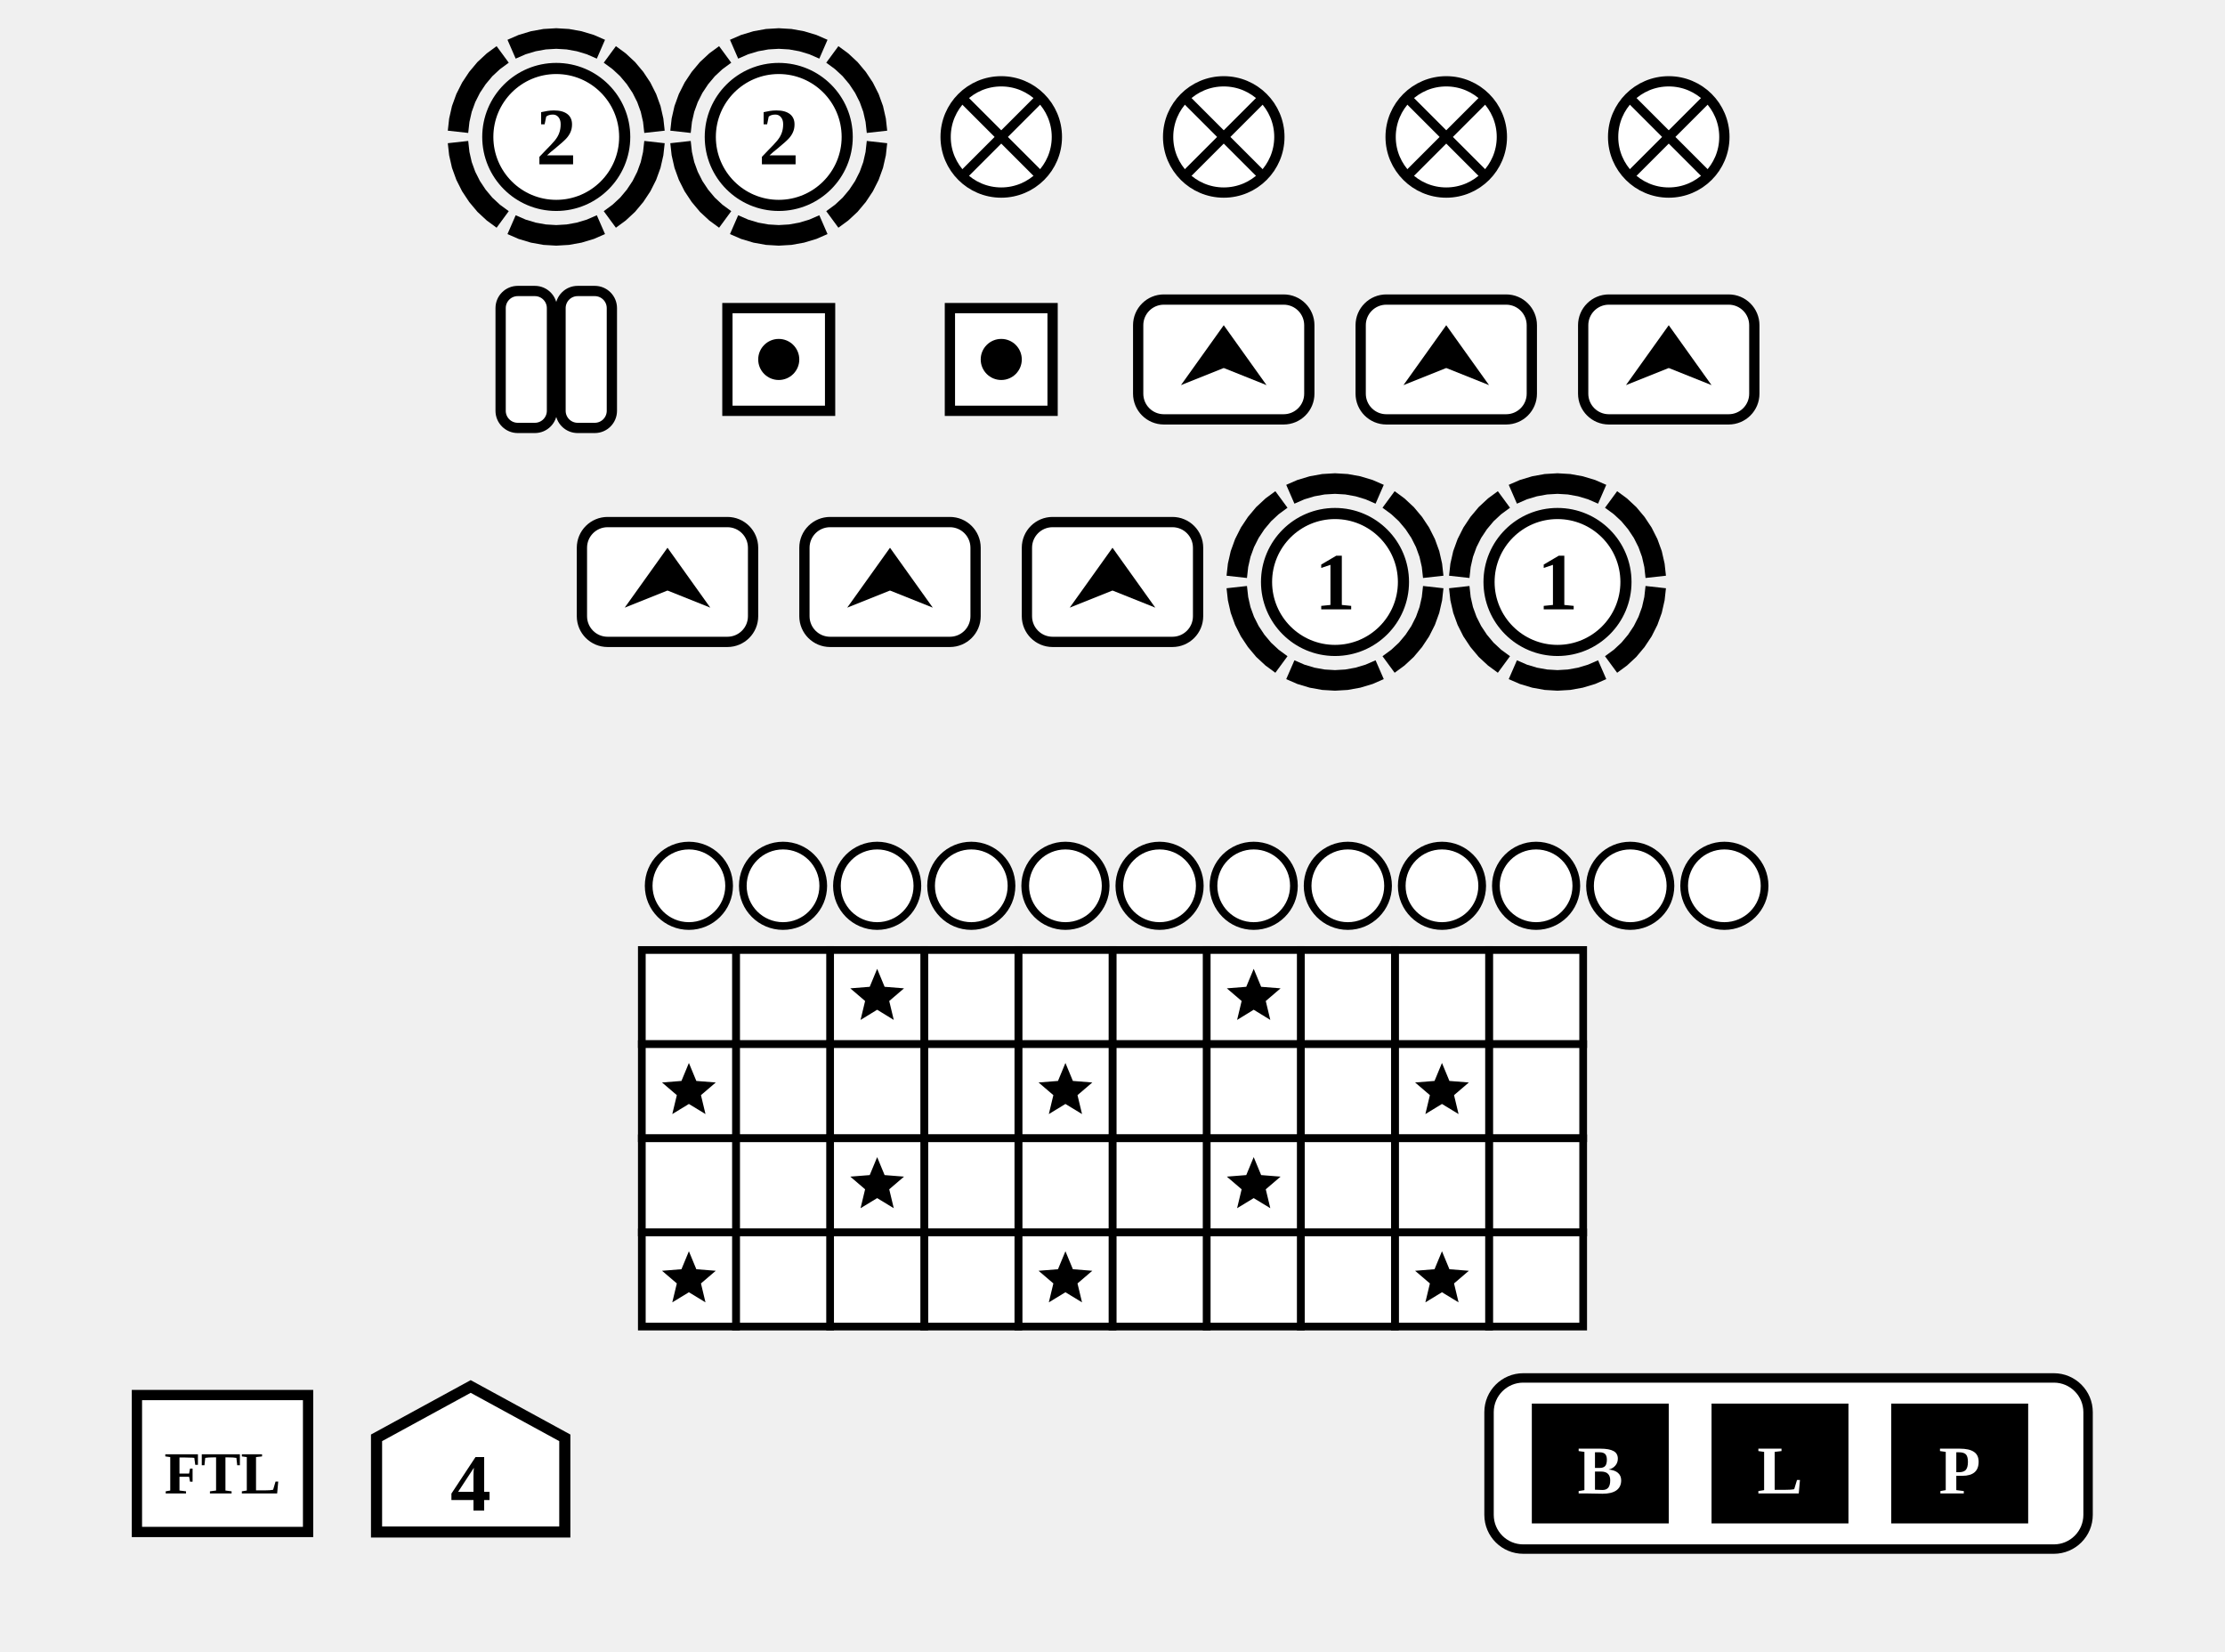
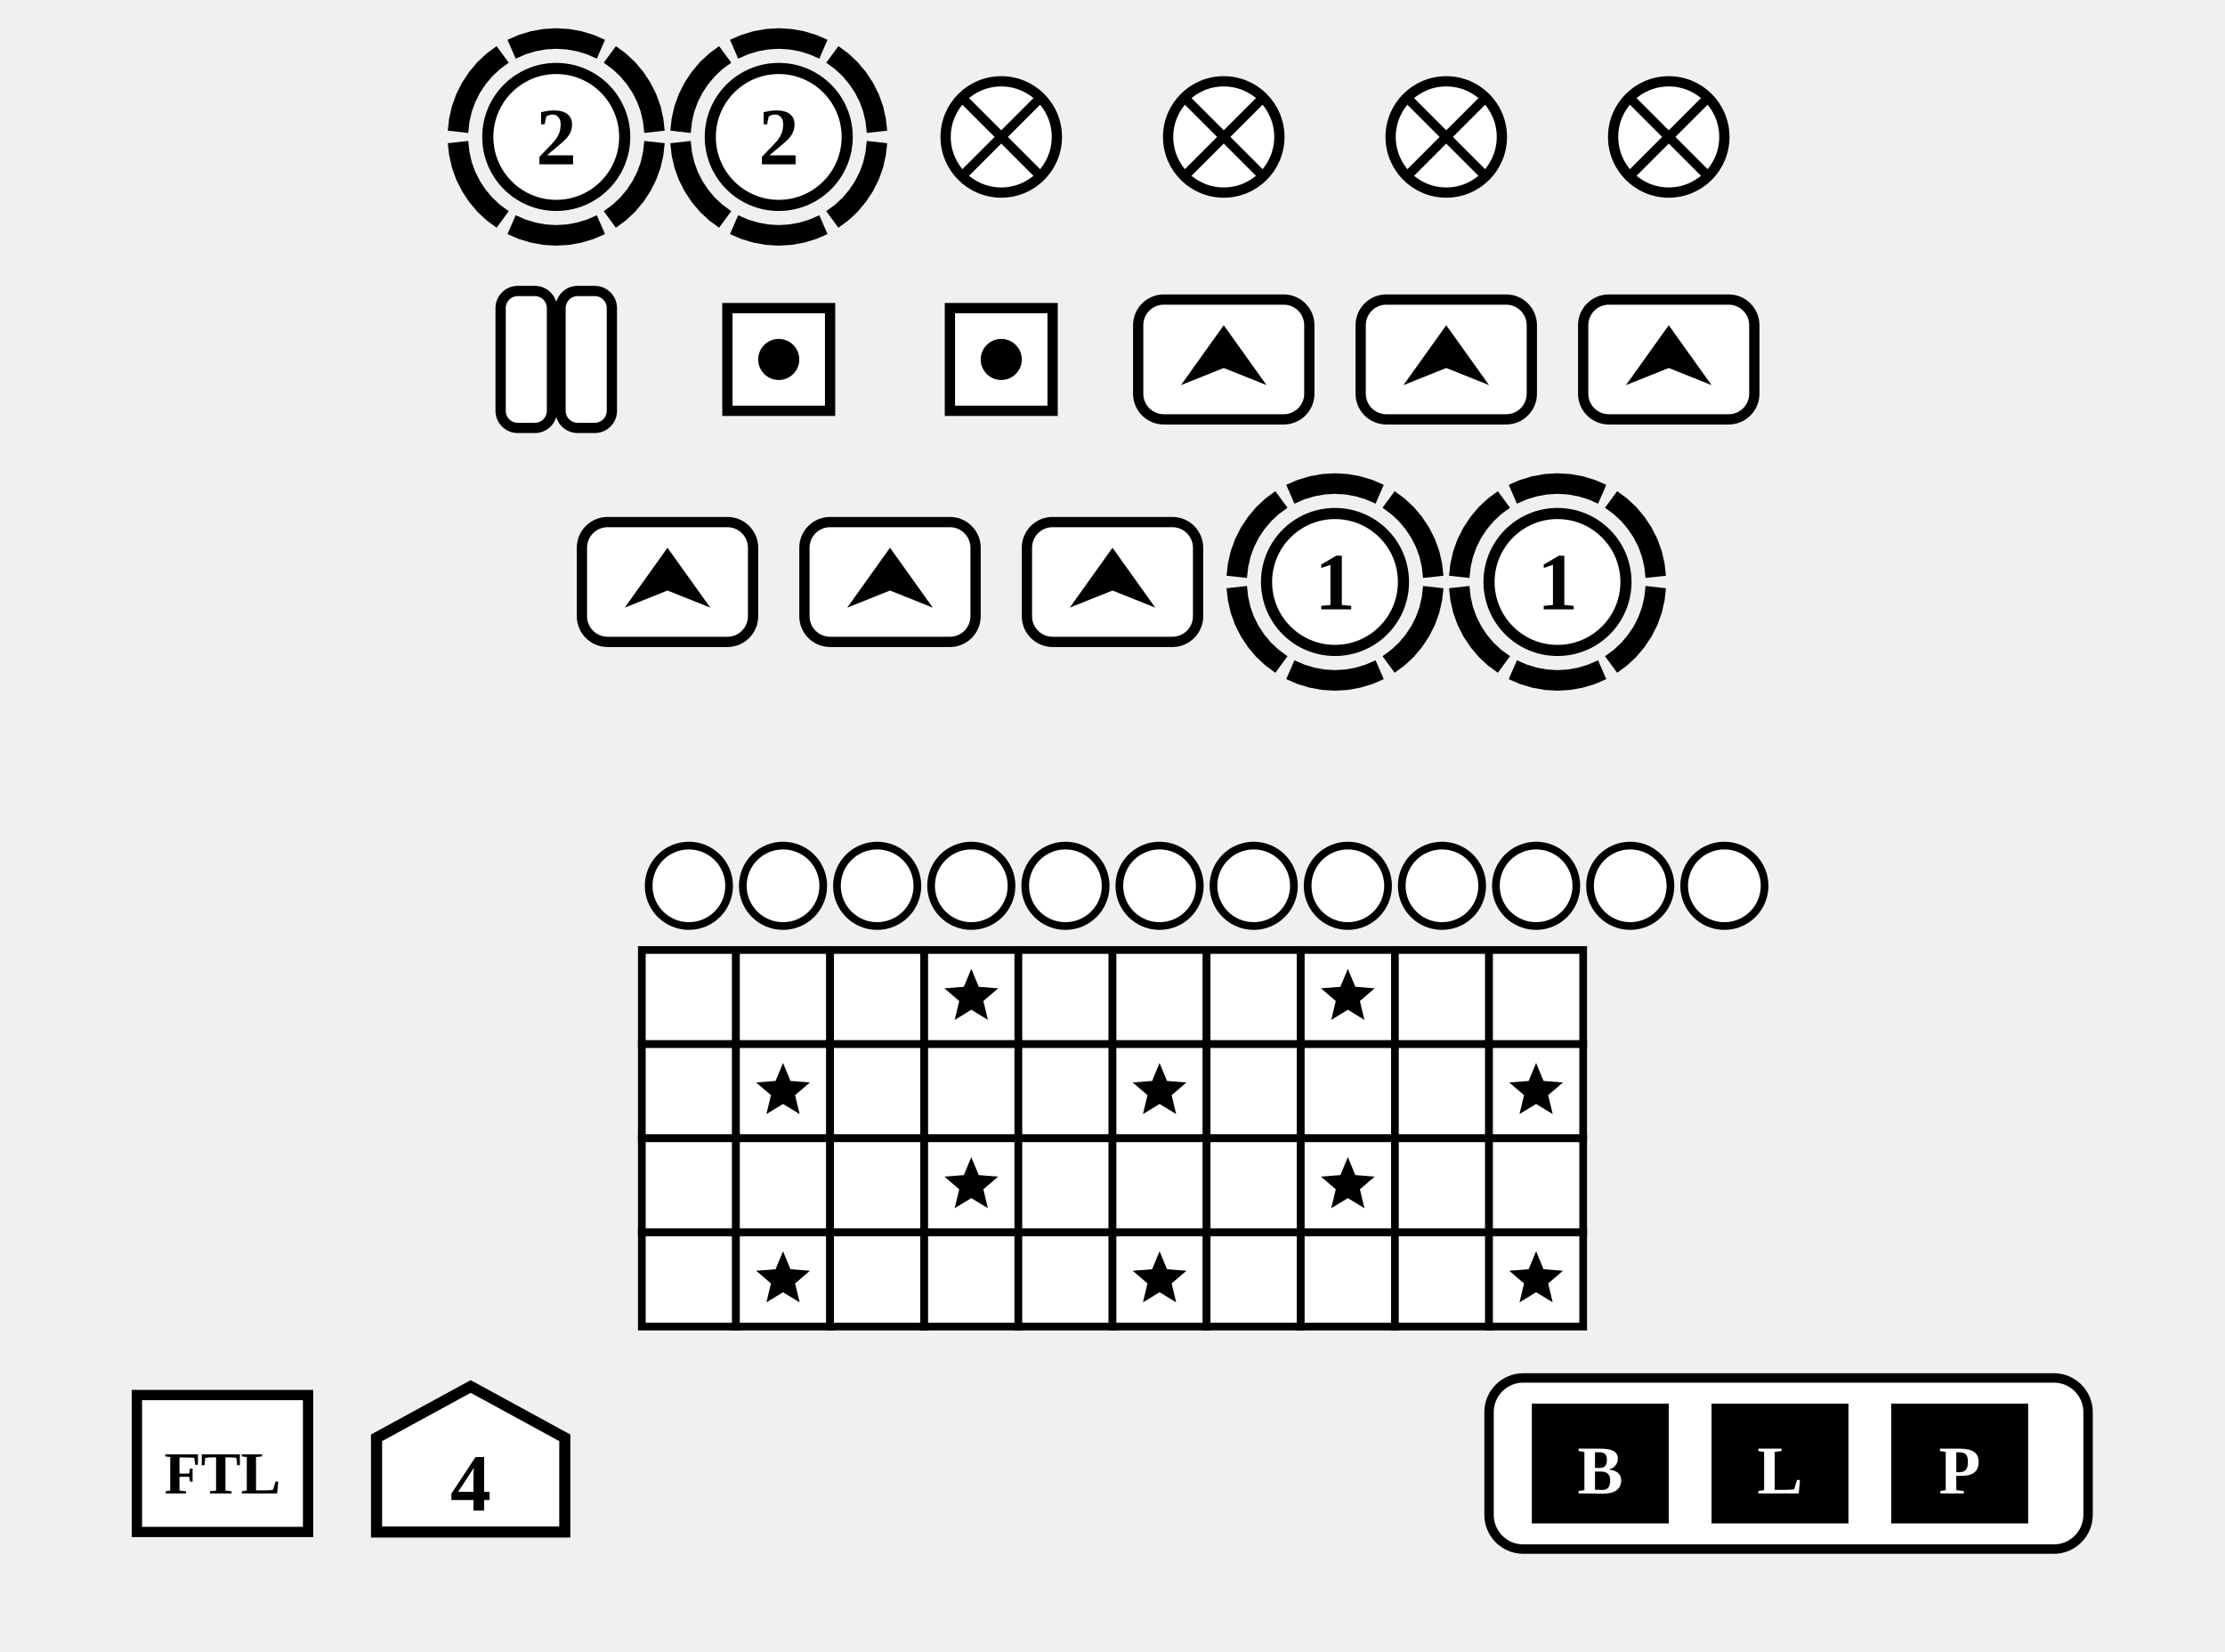
<svg xmlns="http://www.w3.org/2000/svg" viewBox="0 0 260 193" class="ssd">
  <circle cx="65" cy="16" r="8" fill="white" stroke="black" stroke-width="1.3" data-ref="system:s3" />
  <text x="65" y="19.2" font-size="9.5" text-anchor="middle" fill="black" font-weight="700" data-ref="system:s3">2</text>
  <path d="M59.78 5.75 L61.02 5.21 L62.32 4.82 L63.65 4.58 L65 4.5 L66.35 4.58 L67.68 4.82 L68.98 5.21 L70.22 5.75" fill="none" stroke="black" stroke-width="2.4" data-ref="system:s3" />
  <path d="M71.26 6.36 L72.35 7.16 L73.34 8.08 L74.21 9.12 L74.96 10.25 L75.57 11.46 L76.03 12.73 L76.33 14.05 L76.48 15.4" fill="none" stroke="black" stroke-width="2.4" data-ref="system:s3" />
  <path d="M76.48 16.6 L76.33 17.95 L76.03 19.27 L75.57 20.54 L74.96 21.75 L74.21 22.88 L73.34 23.92 L72.35 24.84 L71.26 25.64" fill="none" stroke="black" stroke-width="2.4" data-ref="system:s3" />
  <path d="M70.22 26.25 L68.98 26.79 L67.68 27.18 L66.35 27.42 L65 27.5 L63.65 27.42 L62.32 27.18 L61.02 26.79 L59.78 26.25" fill="none" stroke="black" stroke-width="2.4" data-ref="system:s3" />
  <path d="M58.74 25.64 L57.65 24.84 L56.66 23.92 L55.79 22.88 L55.04 21.75 L54.43 20.54 L53.97 19.27 L53.67 17.95 L53.52 16.6" fill="none" stroke="black" stroke-width="2.4" data-ref="system:s3" />
  <path d="M53.52 15.4 L53.67 14.05 L53.97 12.73 L54.43 11.46 L55.04 10.25 L55.79 9.12 L56.66 8.08 L57.65 7.16 L58.74 6.36" fill="none" stroke="black" stroke-width="2.4" data-ref="system:s3" />
  <circle cx="91" cy="16" r="8" fill="white" stroke="black" stroke-width="1.3" data-ref="system:s4" />
  <text x="91" y="19.2" font-size="9.5" text-anchor="middle" fill="black" font-weight="700" data-ref="system:s4">2</text>
  <path d="M85.78 5.75 L87.02 5.21 L88.32 4.82 L89.65 4.58 L91 4.5 L92.35 4.58 L93.68 4.82 L94.98 5.21 L96.22 5.75" fill="none" stroke="black" stroke-width="2.4" data-ref="system:s4" />
  <path d="M97.26 6.36 L98.35 7.16 L99.34 8.08 L100.21 9.12 L100.96 10.25 L101.57 11.46 L102.03 12.73 L102.33 14.05 L102.48 15.4" fill="none" stroke="black" stroke-width="2.4" data-ref="system:s4" />
  <path d="M102.48 16.6 L102.33 17.95 L102.03 19.27 L101.57 20.54 L100.96 21.75 L100.21 22.88 L99.34 23.92 L98.35 24.84 L97.26 25.64" fill="none" stroke="black" stroke-width="2.4" data-ref="system:s4" />
  <path d="M96.22 26.25 L94.98 26.79 L93.68 27.18 L92.35 27.42 L91 27.5 L89.65 27.42 L88.32 27.18 L87.02 26.79 L85.78 26.25" fill="none" stroke="black" stroke-width="2.4" data-ref="system:s4" />
  <path d="M84.74 25.64 L83.65 24.84 L82.66 23.92 L81.79 22.88 L81.04 21.75 L80.43 20.54 L79.97 19.27 L79.67 17.95 L79.52 16.6" fill="none" stroke="black" stroke-width="2.4" data-ref="system:s4" />
  <path d="M79.52 15.4 L79.67 14.05 L79.97 12.73 L80.43 11.46 L81.04 10.25 L81.79 9.12 L82.66 8.08 L83.65 7.16 L84.74 6.36" fill="none" stroke="black" stroke-width="2.4" data-ref="system:s4" />
  <circle cx="117" cy="16" r="6.5" fill="white" stroke="black" stroke-width="1.2" data-ref="system:s5" />
  <path d="M112.5 11.5 L121.5 20.5 M121.5 11.5 L112.5 20.5" fill="none" stroke="black" stroke-width="1.1" data-ref="system:s5" />
  <circle cx="143" cy="16" r="6.5" fill="white" stroke="black" stroke-width="1.2" data-ref="system:s6" />
  <path d="M138.5 11.5 L147.5 20.5 M147.5 11.5 L138.5 20.5" fill="none" stroke="black" stroke-width="1.1" data-ref="system:s6" />
  <circle cx="169" cy="16" r="6.5" fill="white" stroke="black" stroke-width="1.2" data-ref="system:s7" />
  <path d="M164.5 11.5 L173.5 20.5 M173.5 11.5 L164.5 20.5" fill="none" stroke="black" stroke-width="1.1" data-ref="system:s7" />
  <circle cx="195" cy="16" r="6.5" fill="white" stroke="black" stroke-width="1.2" data-ref="system:s8" />
  <path d="M190.5 11.5 L199.5 20.5 M199.5 11.5 L190.5 20.5" fill="none" stroke="black" stroke-width="1.1" data-ref="system:s8" />
  <rect x="58.5" y="34" width="6" height="16" rx="2" fill="white" stroke="black" stroke-width="1.2" data-ref="system:s9" />
  <rect x="65.5" y="34" width="6" height="16" rx="2" fill="white" stroke="black" stroke-width="1.2" data-ref="system:s9" />
  <rect x="85" y="36" width="12" height="12" fill="white" stroke="black" stroke-width="1.2" data-ref="system:s10" />
  <circle cx="91" cy="42" r="2.4" fill="black" stroke="none" stroke-width="0" data-ref="system:s10" />
  <rect x="111" y="36" width="12" height="12" fill="white" stroke="black" stroke-width="1.2" data-ref="system:s11" />
  <circle cx="117" cy="42" r="2.4" fill="black" stroke="none" stroke-width="0" data-ref="system:s11" />
  <rect x="133" y="35" width="20" height="14" rx="3" fill="white" stroke="black" stroke-width="1.2" data-ref="system:s12" />
  <path d="M138 45 L143 38 L148 45 L143 43 Z" fill="black" stroke="none" stroke-width="0" data-ref="system:s12" />
  <rect x="159" y="35" width="20" height="14" rx="3" fill="white" stroke="black" stroke-width="1.2" data-ref="system:s13" />
  <path d="M164 45 L169 38 L174 45 L169 43 Z" fill="black" stroke="none" stroke-width="0" data-ref="system:s13" />
  <rect x="185" y="35" width="20" height="14" rx="3" fill="white" stroke="black" stroke-width="1.2" data-ref="system:s14" />
  <path d="M190 45 L195 38 L200 45 L195 43 Z" fill="black" stroke="none" stroke-width="0" data-ref="system:s14" />
  <rect x="68" y="61" width="20" height="14" rx="3" fill="white" stroke="black" stroke-width="1.2" data-ref="system:s15" />
  <path d="M73 71 L78 64 L83 71 L78 69 Z" fill="black" stroke="none" stroke-width="0" data-ref="system:s15" />
  <rect x="94" y="61" width="20" height="14" rx="3" fill="white" stroke="black" stroke-width="1.2" data-ref="system:s16" />
  <path d="M99 71 L104 64 L109 71 L104 69 Z" fill="black" stroke="none" stroke-width="0" data-ref="system:s16" />
  <rect x="120" y="61" width="20" height="14" rx="3" fill="white" stroke="black" stroke-width="1.2" data-ref="system:s17" />
  <path d="M125 71 L130 64 L135 71 L130 69 Z" fill="black" stroke="none" stroke-width="0" data-ref="system:s17" />
  <circle cx="156" cy="68" r="8" fill="white" stroke="black" stroke-width="1.3" data-ref="system:s1" />
  <text x="156" y="71.2" font-size="9.5" text-anchor="middle" fill="black" font-weight="700" data-ref="system:s1">1</text>
  <path d="M150.78 57.75 L152.02 57.21 L153.32 56.82 L154.65 56.58 L156 56.5 L157.35 56.58 L158.68 56.82 L159.98 57.21 L161.22 57.75" fill="none" stroke="black" stroke-width="2.4" data-ref="system:s1" />
  <path d="M162.26 58.36 L163.35 59.16 L164.34 60.08 L165.21 61.12 L165.96 62.25 L166.57 63.46 L167.03 64.73 L167.33 66.05 L167.48 67.4" fill="none" stroke="black" stroke-width="2.4" data-ref="system:s1" />
  <path d="M167.48 68.6 L167.33 69.95 L167.03 71.27 L166.57 72.54 L165.96 73.75 L165.21 74.88 L164.34 75.92 L163.35 76.84 L162.26 77.64" fill="none" stroke="black" stroke-width="2.4" data-ref="system:s1" />
  <path d="M161.22 78.25 L159.98 78.79 L158.68 79.18 L157.35 79.42 L156 79.5 L154.65 79.42 L153.32 79.18 L152.02 78.79 L150.78 78.25" fill="none" stroke="black" stroke-width="2.4" data-ref="system:s1" />
  <path d="M149.74 77.64 L148.65 76.84 L147.66 75.92 L146.79 74.88 L146.04 73.75 L145.43 72.54 L144.97 71.27 L144.67 69.95 L144.52 68.6" fill="none" stroke="black" stroke-width="2.4" data-ref="system:s1" />
  <path d="M144.52 67.4 L144.67 66.05 L144.97 64.73 L145.43 63.46 L146.04 62.25 L146.79 61.12 L147.66 60.08 L148.65 59.16 L149.74 58.36" fill="none" stroke="black" stroke-width="2.4" data-ref="system:s1" />
  <circle cx="182" cy="68" r="8" fill="white" stroke="black" stroke-width="1.3" data-ref="system:s2" />
  <text x="182" y="71.2" font-size="9.5" text-anchor="middle" fill="black" font-weight="700" data-ref="system:s2">1</text>
  <path d="M176.78 57.75 L178.02 57.21 L179.32 56.82 L180.65 56.58 L182 56.5 L183.35 56.58 L184.68 56.82 L185.98 57.21 L187.22 57.75" fill="none" stroke="black" stroke-width="2.4" data-ref="system:s2" />
  <path d="M188.26 58.36 L189.35 59.16 L190.34 60.08 L191.21 61.12 L191.96 62.25 L192.57 63.46 L193.03 64.73 L193.33 66.05 L193.48 67.4" fill="none" stroke="black" stroke-width="2.4" data-ref="system:s2" />
  <path d="M193.48 68.6 L193.33 69.95 L193.03 71.27 L192.57 72.54 L191.96 73.75 L191.21 74.88 L190.34 75.92 L189.35 76.84 L188.26 77.64" fill="none" stroke="black" stroke-width="2.4" data-ref="system:s2" />
  <path d="M187.22 78.25 L185.98 78.79 L184.68 79.18 L183.35 79.42 L182 79.5 L180.65 79.42 L179.32 79.18 L178.02 78.79 L176.78 78.25" fill="none" stroke="black" stroke-width="2.4" data-ref="system:s2" />
  <path d="M175.74 77.64 L174.65 76.84 L173.66 75.92 L172.79 74.88 L172.04 73.75 L171.43 72.54 L170.97 71.27 L170.67 69.95 L170.52 68.6" fill="none" stroke="black" stroke-width="2.4" data-ref="system:s2" />
  <path d="M170.52 67.4 L170.67 66.05 L170.97 64.73 L171.43 63.46 L172.04 62.25 L172.79 61.12 L173.66 60.08 L174.65 59.16 L175.74 58.36" fill="none" stroke="black" stroke-width="2.4" data-ref="system:s2" />
-   <circle cx="201.5" cy="103.5" r="4.7" fill="white" stroke="black" stroke-width="0.9" data-ref="armour:1" />
-   <circle cx="190.5" cy="103.5" r="4.7" fill="white" stroke="black" stroke-width="0.9" data-ref="armour:2" />
-   <circle cx="179.5" cy="103.5" r="4.7" fill="white" stroke="black" stroke-width="0.9" data-ref="armour:3" />
-   <circle cx="168.5" cy="103.5" r="4.7" fill="white" stroke="black" stroke-width="0.9" data-ref="armour:4" />
-   <circle cx="157.5" cy="103.5" r="4.7" fill="white" stroke="black" stroke-width="0.9" data-ref="armour:5" />
-   <circle cx="146.5" cy="103.5" r="4.7" fill="white" stroke="black" stroke-width="0.9" data-ref="armour:6" />
-   <circle cx="135.5" cy="103.5" r="4.7" fill="white" stroke="black" stroke-width="0.9" data-ref="armour:7" />
-   <circle cx="124.5" cy="103.5" r="4.7" fill="white" stroke="black" stroke-width="0.9" data-ref="armour:8" />
-   <circle cx="113.5" cy="103.5" r="4.7" fill="white" stroke="black" stroke-width="0.9" data-ref="armour:9" />
-   <circle cx="102.5" cy="103.5" r="4.7" fill="white" stroke="black" stroke-width="0.9" data-ref="armour:10" />
-   <circle cx="91.5" cy="103.5" r="4.7" fill="white" stroke="black" stroke-width="0.9" data-ref="armour:11" />
-   <circle cx="80.5" cy="103.5" r="4.7" fill="white" stroke="black" stroke-width="0.9" data-ref="armour:12" />
-   <rect x="174" y="111" width="11" height="11" fill="white" stroke="black" stroke-width="0.9" data-ref="hull:1" />
-   <rect x="163" y="111" width="11" height="11" fill="white" stroke="black" stroke-width="0.9" data-ref="hull:2" />
-   <rect x="152" y="111" width="11" height="11" fill="white" stroke="black" stroke-width="0.9" data-ref="hull:3" />
-   <rect x="141" y="111" width="11" height="11" fill="white" stroke="black" stroke-width="0.9" data-ref="hull:4" />
-   <path d="M146.5 113.2L147.37 115.3L149.64 115.48L147.91 116.96L148.44 119.17L146.5 117.98L144.56 119.17L145.09 116.96L143.36 115.48L145.63 115.3Z" fill="black" stroke="none" stroke-width="0" />
-   <rect x="130" y="111" width="11" height="11" fill="white" stroke="black" stroke-width="0.9" data-ref="hull:5" />
-   <rect x="119" y="111" width="11" height="11" fill="white" stroke="black" stroke-width="0.9" data-ref="hull:6" />
-   <rect x="108" y="111" width="11" height="11" fill="white" stroke="black" stroke-width="0.9" data-ref="hull:7" />
-   <rect x="97" y="111" width="11" height="11" fill="white" stroke="black" stroke-width="0.9" data-ref="hull:8" />
-   <path d="M102.5 113.2L103.37 115.3L105.64 115.48L103.91 116.96L104.44 119.17L102.5 117.98L100.56 119.17L101.09 116.96L99.36 115.48L101.63 115.3Z" fill="black" stroke="none" stroke-width="0" />
-   <rect x="86" y="111" width="11" height="11" fill="white" stroke="black" stroke-width="0.9" data-ref="hull:9" />
-   <rect x="75" y="111" width="11" height="11" fill="white" stroke="black" stroke-width="0.9" data-ref="hull:10" />
-   <rect x="174" y="122" width="11" height="11" fill="white" stroke="black" stroke-width="0.9" data-ref="hull:11" />
-   <rect x="163" y="122" width="11" height="11" fill="white" stroke="black" stroke-width="0.9" data-ref="hull:12" />
-   <path d="M168.5 124.2L169.37 126.3L171.64 126.48L169.91 127.96L170.44 130.17L168.5 128.99L166.56 130.17L167.09 127.96L165.36 126.48L167.63 126.3Z" fill="black" stroke="none" stroke-width="0" />
-   <rect x="152" y="122" width="11" height="11" fill="white" stroke="black" stroke-width="0.9" data-ref="hull:13" />
-   <rect x="141" y="122" width="11" height="11" fill="white" stroke="black" stroke-width="0.9" data-ref="hull:14" />
-   <rect x="130" y="122" width="11" height="11" fill="white" stroke="black" stroke-width="0.9" data-ref="hull:15" />
-   <rect x="119" y="122" width="11" height="11" fill="white" stroke="black" stroke-width="0.9" data-ref="hull:16" />
-   <path d="M124.5 124.2L125.37 126.3L127.64 126.48L125.91 127.96L126.44 130.17L124.5 128.99L122.56 130.17L123.09 127.96L121.36 126.48L123.63 126.3Z" fill="black" stroke="none" stroke-width="0" />
-   <rect x="108" y="122" width="11" height="11" fill="white" stroke="black" stroke-width="0.9" data-ref="hull:17" />
-   <rect x="97" y="122" width="11" height="11" fill="white" stroke="black" stroke-width="0.9" data-ref="hull:18" />
-   <rect x="86" y="122" width="11" height="11" fill="white" stroke="black" stroke-width="0.9" data-ref="hull:19" />
-   <rect x="75" y="122" width="11" height="11" fill="white" stroke="black" stroke-width="0.9" data-ref="hull:20" />
-   <path d="M80.5 124.2L81.37 126.3L83.64 126.48L81.91 127.96L82.44 130.17L80.5 128.99L78.56 130.17L79.09 127.96L77.36 126.48L79.63 126.3Z" fill="black" stroke="none" stroke-width="0" />
-   <rect x="174" y="133" width="11" height="11" fill="white" stroke="black" stroke-width="0.9" data-ref="hull:21" />
-   <rect x="163" y="133" width="11" height="11" fill="white" stroke="black" stroke-width="0.9" data-ref="hull:22" />
-   <rect x="152" y="133" width="11" height="11" fill="white" stroke="black" stroke-width="0.9" data-ref="hull:23" />
-   <rect x="141" y="133" width="11" height="11" fill="white" stroke="black" stroke-width="0.9" data-ref="hull:24" />
-   <path d="M146.5 135.2L147.37 137.3L149.64 137.48L147.91 138.96L148.44 141.17L146.5 139.99L144.56 141.17L145.09 138.96L143.36 137.48L145.63 137.3Z" fill="black" stroke="none" stroke-width="0" />
-   <rect x="130" y="133" width="11" height="11" fill="white" stroke="black" stroke-width="0.9" data-ref="hull:25" />
-   <rect x="119" y="133" width="11" height="11" fill="white" stroke="black" stroke-width="0.9" data-ref="hull:26" />
-   <rect x="108" y="133" width="11" height="11" fill="white" stroke="black" stroke-width="0.9" data-ref="hull:27" />
-   <rect x="97" y="133" width="11" height="11" fill="white" stroke="black" stroke-width="0.9" data-ref="hull:28" />
-   <path d="M102.5 135.2L103.37 137.3L105.64 137.48L103.91 138.96L104.44 141.17L102.5 139.99L100.56 141.17L101.09 138.96L99.36 137.48L101.63 137.3Z" fill="black" stroke="none" stroke-width="0" />
-   <rect x="86" y="133" width="11" height="11" fill="white" stroke="black" stroke-width="0.9" data-ref="hull:29" />
-   <rect x="75" y="133" width="11" height="11" fill="white" stroke="black" stroke-width="0.9" data-ref="hull:30" />
-   <rect x="174" y="144" width="11" height="11" fill="white" stroke="black" stroke-width="0.9" data-ref="hull:31" />
-   <rect x="163" y="144" width="11" height="11" fill="white" stroke="black" stroke-width="0.9" data-ref="hull:32" />
-   <path d="M168.5 146.2L169.37 148.3L171.64 148.48L169.91 149.96L170.44 152.17L168.5 150.99L166.56 152.17L167.09 149.96L165.36 148.48L167.63 148.3Z" fill="black" stroke="none" stroke-width="0" />
-   <rect x="152" y="144" width="11" height="11" fill="white" stroke="black" stroke-width="0.9" data-ref="hull:33" />
-   <rect x="141" y="144" width="11" height="11" fill="white" stroke="black" stroke-width="0.9" data-ref="hull:34" />
-   <rect x="130" y="144" width="11" height="11" fill="white" stroke="black" stroke-width="0.9" data-ref="hull:35" />
-   <rect x="119" y="144" width="11" height="11" fill="white" stroke="black" stroke-width="0.9" data-ref="hull:36" />
-   <path d="M124.5 146.2L125.37 148.3L127.64 148.48L125.91 149.96L126.44 152.17L124.5 150.99L122.56 152.17L123.09 149.96L121.36 148.48L123.63 148.3Z" fill="black" stroke="none" stroke-width="0" />
-   <rect x="108" y="144" width="11" height="11" fill="white" stroke="black" stroke-width="0.9" data-ref="hull:37" />
-   <rect x="97" y="144" width="11" height="11" fill="white" stroke="black" stroke-width="0.9" data-ref="hull:38" />
-   <rect x="86" y="144" width="11" height="11" fill="white" stroke="black" stroke-width="0.9" data-ref="hull:39" />
-   <rect x="75" y="144" width="11" height="11" fill="white" stroke="black" stroke-width="0.9" data-ref="hull:40" />
-   <path d="M80.5 146.2L81.37 148.3L83.64 148.48L81.91 149.96L82.44 152.17L80.5 150.99L78.56 152.17L79.09 149.96L77.36 148.48L79.63 148.3Z" fill="black" stroke="none" stroke-width="0" />
+   <circle cx="80.5" cy="103.5" r="4.7" fill="white" stroke="black" stroke-width="0.9" data-ref="armour:1" />
+   <circle cx="91.5" cy="103.5" r="4.7" fill="white" stroke="black" stroke-width="0.9" data-ref="armour:2" />
+   <circle cx="102.5" cy="103.5" r="4.7" fill="white" stroke="black" stroke-width="0.9" data-ref="armour:3" />
+   <circle cx="113.5" cy="103.5" r="4.7" fill="white" stroke="black" stroke-width="0.9" data-ref="armour:4" />
+   <circle cx="124.5" cy="103.5" r="4.7" fill="white" stroke="black" stroke-width="0.9" data-ref="armour:5" />
+   <circle cx="135.5" cy="103.5" r="4.7" fill="white" stroke="black" stroke-width="0.9" data-ref="armour:6" />
+   <circle cx="146.5" cy="103.5" r="4.7" fill="white" stroke="black" stroke-width="0.9" data-ref="armour:7" />
+   <circle cx="157.5" cy="103.5" r="4.7" fill="white" stroke="black" stroke-width="0.9" data-ref="armour:8" />
+   <circle cx="168.5" cy="103.5" r="4.7" fill="white" stroke="black" stroke-width="0.9" data-ref="armour:9" />
+   <circle cx="179.5" cy="103.5" r="4.7" fill="white" stroke="black" stroke-width="0.9" data-ref="armour:10" />
+   <circle cx="190.5" cy="103.5" r="4.7" fill="white" stroke="black" stroke-width="0.9" data-ref="armour:11" />
+   <circle cx="201.5" cy="103.5" r="4.7" fill="white" stroke="black" stroke-width="0.9" data-ref="armour:12" />
+   <rect x="75" y="111" width="11" height="11" fill="white" stroke="black" stroke-width="0.9" data-ref="hull:1" />
+   <rect x="86" y="111" width="11" height="11" fill="white" stroke="black" stroke-width="0.9" data-ref="hull:2" />
+   <rect x="97" y="111" width="11" height="11" fill="white" stroke="black" stroke-width="0.9" data-ref="hull:3" />
+   <rect x="108" y="111" width="11" height="11" fill="white" stroke="black" stroke-width="0.9" data-ref="hull:4" />
+   <path d="M113.5 113.2L114.37 115.3L116.64 115.48L114.91 116.96L115.44 119.17L113.5 117.98L111.56 119.17L112.09 116.96L110.36 115.48L112.63 115.3Z" fill="black" stroke="none" stroke-width="0" />
+   <rect x="119" y="111" width="11" height="11" fill="white" stroke="black" stroke-width="0.9" data-ref="hull:5" />
+   <rect x="130" y="111" width="11" height="11" fill="white" stroke="black" stroke-width="0.9" data-ref="hull:6" />
+   <rect x="141" y="111" width="11" height="11" fill="white" stroke="black" stroke-width="0.9" data-ref="hull:7" />
+   <rect x="152" y="111" width="11" height="11" fill="white" stroke="black" stroke-width="0.9" data-ref="hull:8" />
+   <path d="M157.5 113.2L158.37 115.3L160.64 115.48L158.91 116.96L159.44 119.17L157.5 117.98L155.56 119.17L156.09 116.96L154.36 115.48L156.63 115.3Z" fill="black" stroke="none" stroke-width="0" />
+   <rect x="163" y="111" width="11" height="11" fill="white" stroke="black" stroke-width="0.9" data-ref="hull:9" />
+   <rect x="174" y="111" width="11" height="11" fill="white" stroke="black" stroke-width="0.9" data-ref="hull:10" />
+   <rect x="75" y="122" width="11" height="11" fill="white" stroke="black" stroke-width="0.9" data-ref="hull:11" />
+   <rect x="86" y="122" width="11" height="11" fill="white" stroke="black" stroke-width="0.9" data-ref="hull:12" />
+   <path d="M91.5 124.2L92.37 126.3L94.64 126.48L92.91 127.96L93.44 130.17L91.5 128.99L89.56 130.17L90.09 127.96L88.36 126.48L90.63 126.3Z" fill="black" stroke="none" stroke-width="0" />
+   <rect x="97" y="122" width="11" height="11" fill="white" stroke="black" stroke-width="0.9" data-ref="hull:13" />
+   <rect x="108" y="122" width="11" height="11" fill="white" stroke="black" stroke-width="0.9" data-ref="hull:14" />
+   <rect x="119" y="122" width="11" height="11" fill="white" stroke="black" stroke-width="0.9" data-ref="hull:15" />
+   <rect x="130" y="122" width="11" height="11" fill="white" stroke="black" stroke-width="0.9" data-ref="hull:16" />
+   <path d="M135.5 124.2L136.37 126.3L138.64 126.48L136.91 127.96L137.44 130.17L135.5 128.99L133.56 130.17L134.09 127.96L132.36 126.48L134.63 126.3Z" fill="black" stroke="none" stroke-width="0" />
+   <rect x="141" y="122" width="11" height="11" fill="white" stroke="black" stroke-width="0.9" data-ref="hull:17" />
+   <rect x="152" y="122" width="11" height="11" fill="white" stroke="black" stroke-width="0.9" data-ref="hull:18" />
+   <rect x="163" y="122" width="11" height="11" fill="white" stroke="black" stroke-width="0.9" data-ref="hull:19" />
+   <rect x="174" y="122" width="11" height="11" fill="white" stroke="black" stroke-width="0.9" data-ref="hull:20" />
+   <path d="M179.5 124.2L180.37 126.3L182.64 126.48L180.91 127.96L181.44 130.17L179.5 128.99L177.56 130.17L178.09 127.96L176.36 126.48L178.63 126.3Z" fill="black" stroke="none" stroke-width="0" />
+   <rect x="75" y="133" width="11" height="11" fill="white" stroke="black" stroke-width="0.9" data-ref="hull:21" />
+   <rect x="86" y="133" width="11" height="11" fill="white" stroke="black" stroke-width="0.9" data-ref="hull:22" />
+   <rect x="97" y="133" width="11" height="11" fill="white" stroke="black" stroke-width="0.9" data-ref="hull:23" />
+   <rect x="108" y="133" width="11" height="11" fill="white" stroke="black" stroke-width="0.9" data-ref="hull:24" />
+   <path d="M113.5 135.2L114.37 137.3L116.64 137.48L114.91 138.96L115.44 141.17L113.5 139.99L111.56 141.17L112.09 138.96L110.36 137.48L112.63 137.3Z" fill="black" stroke="none" stroke-width="0" />
+   <rect x="119" y="133" width="11" height="11" fill="white" stroke="black" stroke-width="0.9" data-ref="hull:25" />
+   <rect x="130" y="133" width="11" height="11" fill="white" stroke="black" stroke-width="0.9" data-ref="hull:26" />
+   <rect x="141" y="133" width="11" height="11" fill="white" stroke="black" stroke-width="0.9" data-ref="hull:27" />
+   <rect x="152" y="133" width="11" height="11" fill="white" stroke="black" stroke-width="0.9" data-ref="hull:28" />
+   <path d="M157.5 135.2L158.37 137.3L160.64 137.48L158.91 138.96L159.44 141.17L157.5 139.99L155.56 141.17L156.09 138.96L154.36 137.48L156.63 137.3Z" fill="black" stroke="none" stroke-width="0" />
+   <rect x="163" y="133" width="11" height="11" fill="white" stroke="black" stroke-width="0.9" data-ref="hull:29" />
+   <rect x="174" y="133" width="11" height="11" fill="white" stroke="black" stroke-width="0.9" data-ref="hull:30" />
+   <rect x="75" y="144" width="11" height="11" fill="white" stroke="black" stroke-width="0.9" data-ref="hull:31" />
+   <rect x="86" y="144" width="11" height="11" fill="white" stroke="black" stroke-width="0.9" data-ref="hull:32" />
+   <path d="M91.5 146.2L92.37 148.3L94.64 148.48L92.91 149.96L93.44 152.17L91.5 150.99L89.56 152.17L90.09 149.96L88.36 148.48L90.63 148.3Z" fill="black" stroke="none" stroke-width="0" />
+   <rect x="97" y="144" width="11" height="11" fill="white" stroke="black" stroke-width="0.9" data-ref="hull:33" />
+   <rect x="108" y="144" width="11" height="11" fill="white" stroke="black" stroke-width="0.9" data-ref="hull:34" />
+   <rect x="119" y="144" width="11" height="11" fill="white" stroke="black" stroke-width="0.9" data-ref="hull:35" />
+   <rect x="130" y="144" width="11" height="11" fill="white" stroke="black" stroke-width="0.9" data-ref="hull:36" />
+   <path d="M135.5 146.2L136.37 148.3L138.64 148.48L136.91 149.96L137.44 152.17L135.5 150.99L133.56 152.17L134.09 149.96L132.36 148.48L134.63 148.3Z" fill="black" stroke="none" stroke-width="0" />
+   <rect x="141" y="144" width="11" height="11" fill="white" stroke="black" stroke-width="0.9" data-ref="hull:37" />
+   <rect x="152" y="144" width="11" height="11" fill="white" stroke="black" stroke-width="0.9" data-ref="hull:38" />
+   <rect x="163" y="144" width="11" height="11" fill="white" stroke="black" stroke-width="0.9" data-ref="hull:39" />
+   <rect x="174" y="144" width="11" height="11" fill="white" stroke="black" stroke-width="0.9" data-ref="hull:40" />
+   <path d="M179.5 146.2L180.37 148.3L182.64 148.48L180.91 149.96L181.44 152.17L179.5 150.99L177.56 152.17L178.09 149.96L176.36 148.48L178.63 148.3Z" fill="black" stroke="none" stroke-width="0" />
  <rect x="16" y="163" width="20" height="16" fill="white" stroke="black" stroke-width="1.2" />
  <text x="26" y="174.5" font-size="7" text-anchor="middle" fill="black" font-weight="700">FTL</text>
  <path d="M44 179 L44 168 L55 162 L66 168 L66 179 Z" fill="white" stroke="black" stroke-width="1.3" />
  <text x="55" y="176.5" font-size="9.5" text-anchor="middle" fill="black" font-weight="700">4</text>
  <rect x="174" y="161" width="70" height="20" rx="4" fill="white" stroke="black" stroke-width="1.1" />
  <rect x="179" y="164" width="16" height="14" fill="black" stroke="none" stroke-width="0" />
  <text x="187" y="174.5" font-size="8" text-anchor="middle" fill="white" font-weight="700">B</text>
  <rect x="200" y="164" width="16" height="14" fill="black" stroke="none" stroke-width="0" />
  <text x="208" y="174.5" font-size="8" text-anchor="middle" fill="white" font-weight="700">L</text>
  <rect x="221" y="164" width="16" height="14" fill="black" stroke="none" stroke-width="0" />
  <text x="229" y="174.5" font-size="8" text-anchor="middle" fill="white" font-weight="700">P</text>
</svg>
